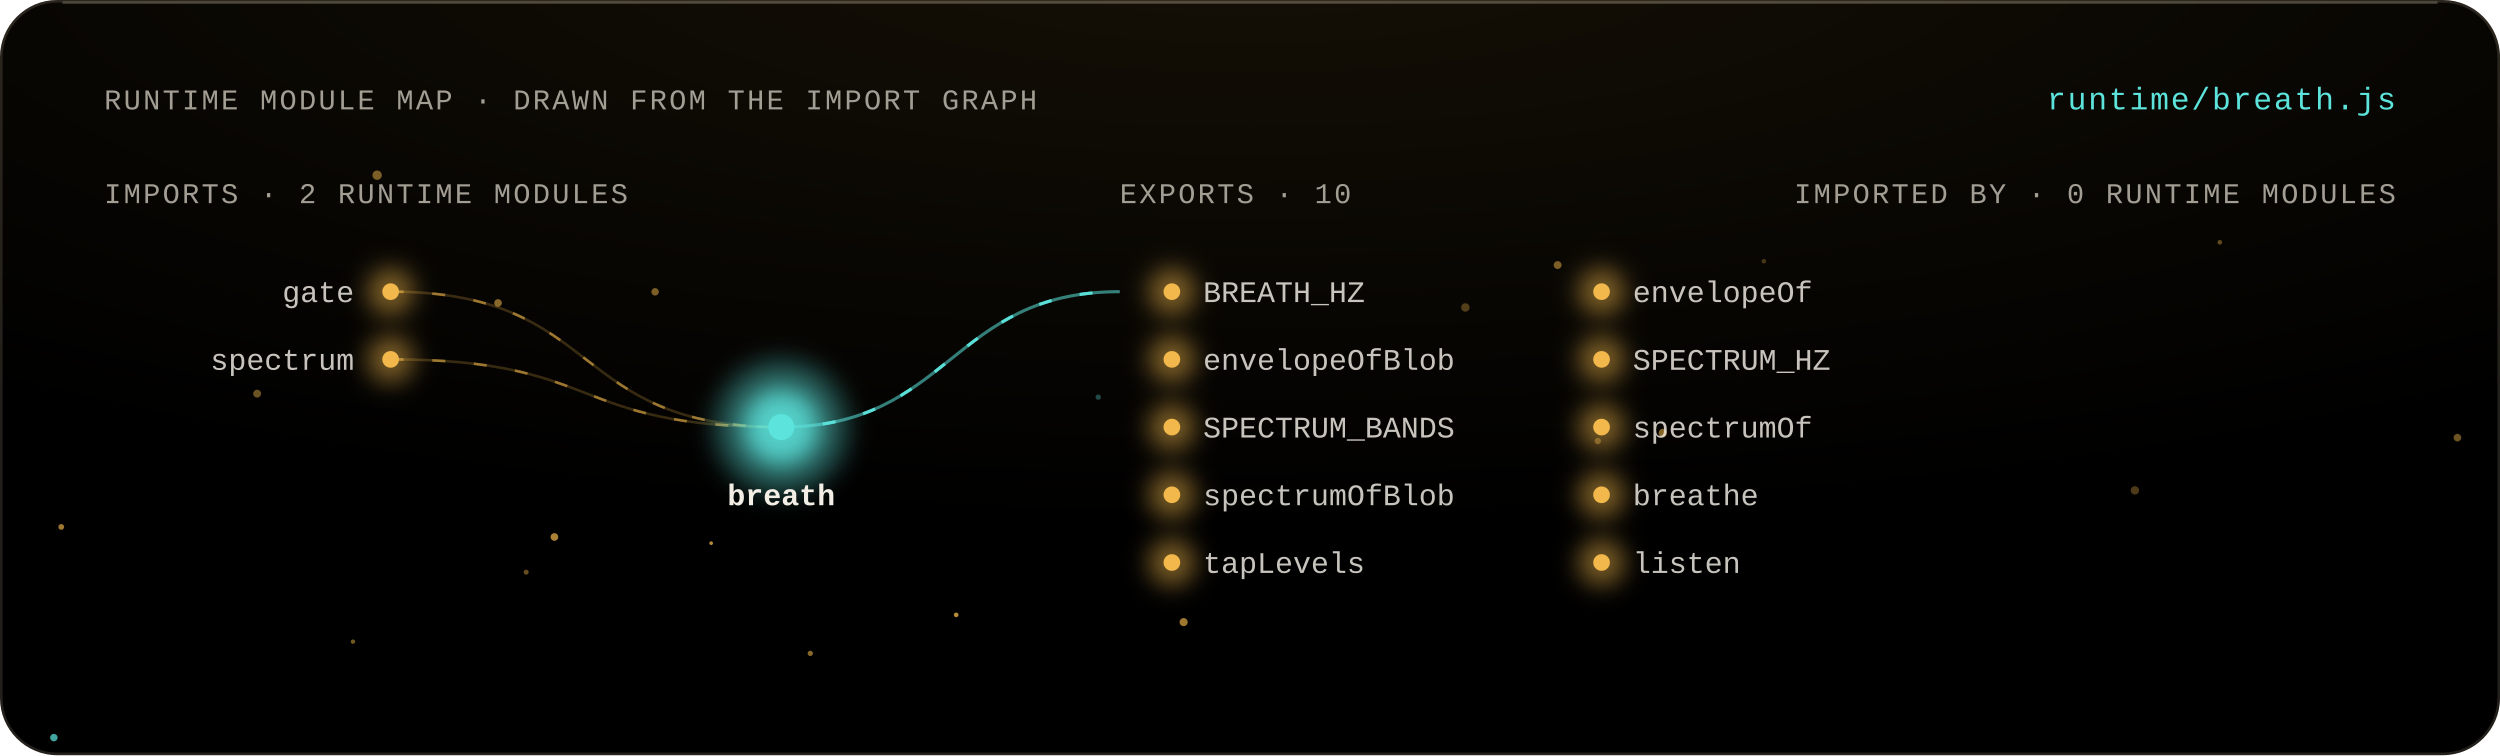
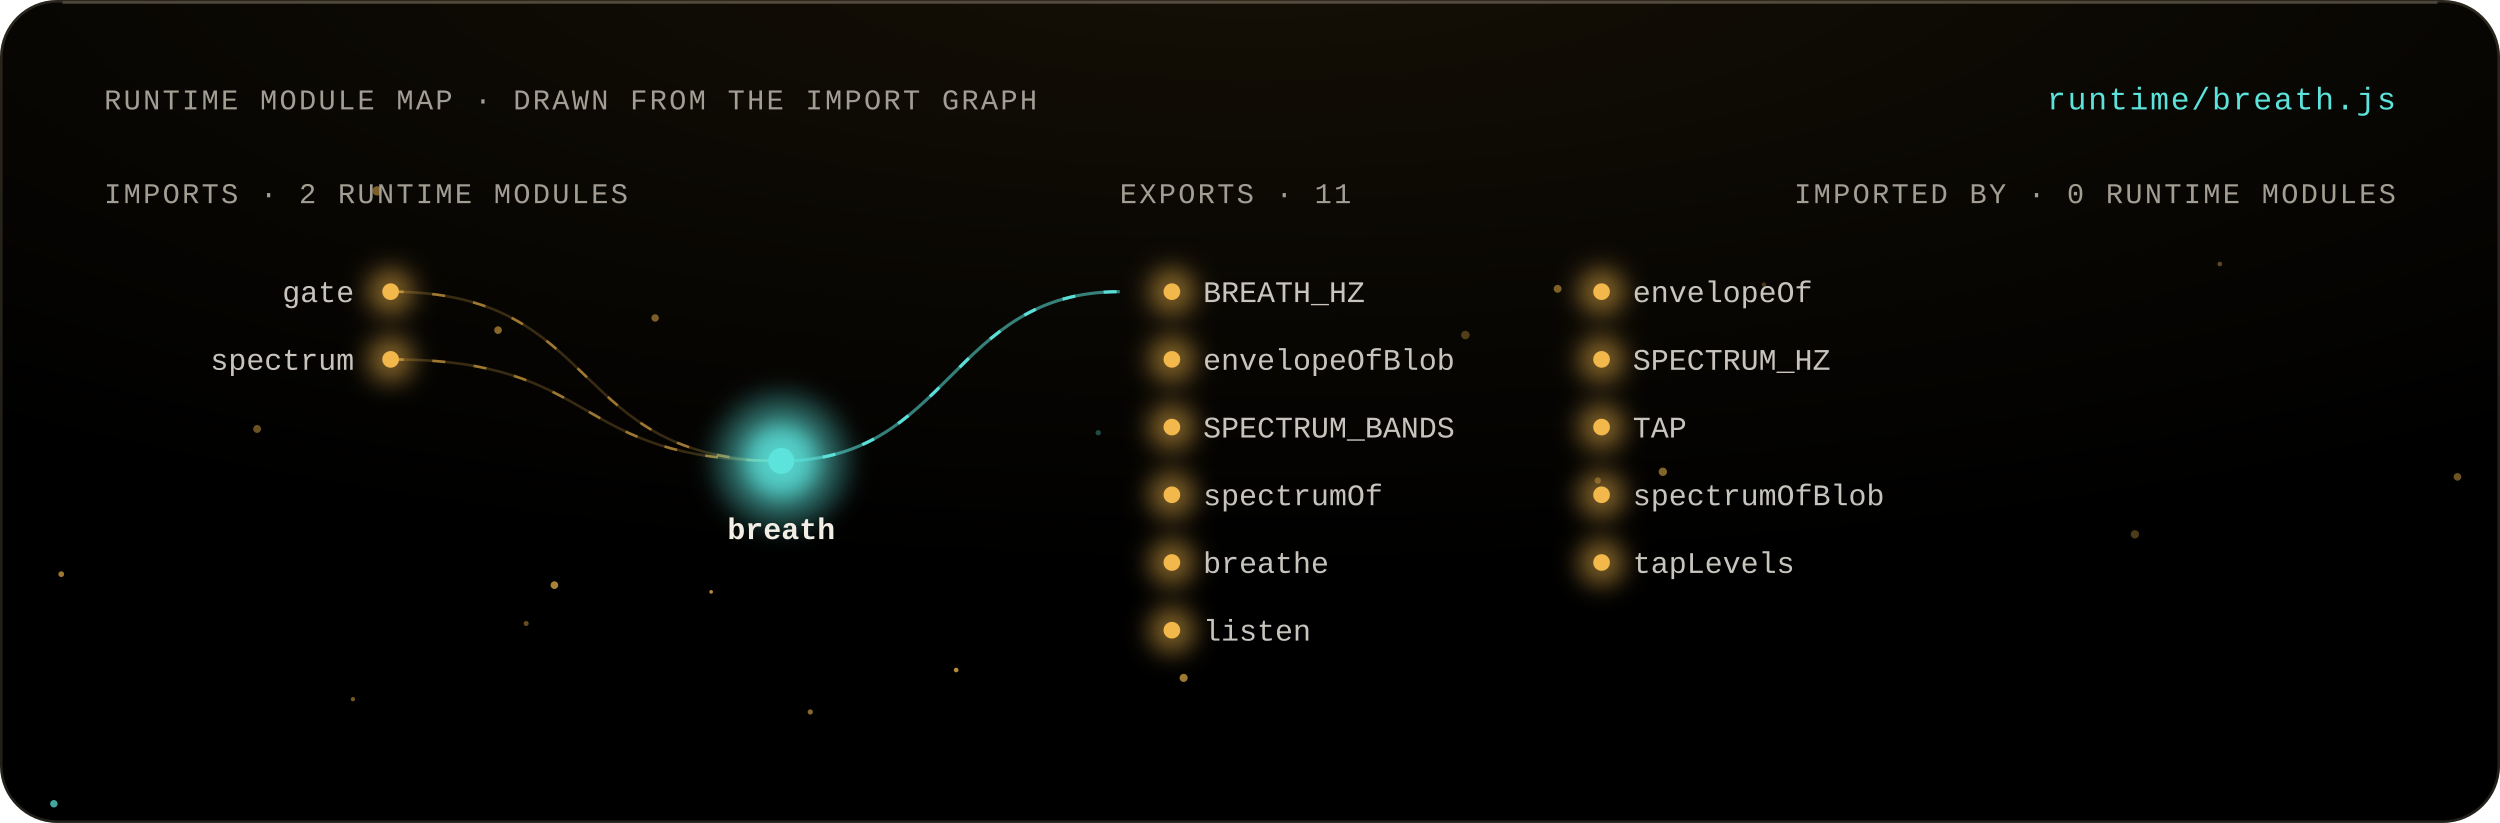
- <svg xmlns="http://www.w3.org/2000/svg" viewBox="0 0 960 290" width="960" height="290" role="img" aria-labelledby="t">
+ <svg xmlns="http://www.w3.org/2000/svg" viewBox="0 0 960 316" width="960" height="316" role="img" aria-labelledby="t">
  <style>
  text { font-family: 'Geist Mono', ui-monospace, 'Liberation Mono', Menlo, monospace; fill: #F2EEE6; }
  .m { fill: #A39E94; font-size: 11px; letter-spacing: .08em; }
  .l { font-size: 11.5px; }
  .h { font-size: 12px; fill: #5CE4DC; letter-spacing: .06em; }
  .flow { stroke-dasharray: 5 11; animation: flow 3s linear infinite; }
  @keyframes flow { to { stroke-dashoffset: -32; } }
  .breathe { animation: breathe 4.2s ease-in-out infinite; }
  @keyframes breathe { 50% { opacity: .38; } }
  .beat { animation: beat 2.6s ease-in-out infinite; transform-box: fill-box; transform-origin: center; }
  @keyframes beat { 50% { opacity: .55; transform: scale(1.35); } }
  .spin { transform-box: fill-box; transform-origin: center; animation: spin 48s linear infinite; }
  .spin-r { transform-box: fill-box; transform-origin: center; animation: spin 64s linear infinite reverse; }
  @keyframes spin { to { transform: rotate(360deg); } }
  @media (prefers-reduced-motion: reduce) { * { animation: none !important; } }
</style>
  <defs>
    <filter id="bloom" x="-80%" y="-80%" width="260%" height="260%">
      <feGaussianBlur stdDeviation="4.5" />
    </filter>
    <filter id="soft" x="-30%" y="-30%" width="160%" height="160%">
      <feGaussianBlur stdDeviation="1.4" />
    </filter>
    <radialGradient id="key" cx="50%" cy="-10%" r="80%">
      <stop offset="0" stop-color="#F2B84B" stop-opacity=".09" />
      <stop offset="1" stop-color="#F2B84B" stop-opacity="0" />
    </radialGradient>
    <linearGradient id="pair" x1="0" x2="1">
      <stop offset="0" stop-color="#F2B84B" />
      <stop offset="1" stop-color="#5CE4DC" />
    </linearGradient>
  </defs>
-   <rect width="960" height="290" rx="22" fill="#000" />
-   <rect width="960" height="290" rx="22" fill="url(#key)" />
-   <rect x=".5" y=".5" width="959" height="289" rx="21.5" fill="none" stroke="rgba(255,232,196,.14)" />
+   <rect width="960" height="316" rx="22" fill="#000" />
+   <rect width="960" height="316" rx="22" fill="url(#key)" />
+   <rect x=".5" y=".5" width="959" height="315" rx="21.5" fill="none" stroke="rgba(255,232,196,.14)" />
  <path d="M 24 1 H 936" stroke="rgba(255,238,208,.22)" stroke-width="1" />
  <g>
-     <circle cx="212.89" cy="206.2" r="1.48" fill="#F2B84B" opacity="0.7" class="breathe" style="animation-delay:-0.63s" />
-     <circle cx="421.73" cy="152.5" r="1.03" fill="#5CE4DC" opacity="0.32" class="breathe" style="animation-delay:-3.61s" />
-     <circle cx="677.32" cy="100.3" r="0.88" fill="#F2B84B" opacity="0.27" class="breathe" style="animation-delay:-1.43s" />
-     <circle cx="613.55" cy="169.35" r="1.23" fill="#F2B84B" opacity="0.36" class="breathe" style="animation-delay:-0.36s" />
-     <circle cx="144.82" cy="67.27" r="1.8" fill="#F2B84B" opacity="0.49" class="breathe" style="animation-delay:-2.07s" />
-     <circle cx="819.8" cy="188.3" r="1.61" fill="#F2B84B" opacity="0.32" class="breathe" style="animation-delay:-1.1s" />
-     <circle cx="251.56" cy="112.06" r="1.43" fill="#F2B84B" opacity="0.5" class="breathe" style="animation-delay:-1.76s" />
-     <circle cx="638.54" cy="166.26" r="1.6" fill="#F2B84B" opacity="0.54" class="breathe" style="animation-delay:-1.55s" />
-     <circle cx="454.51" cy="238.89" r="1.56" fill="#F2B84B" opacity="0.65" class="breathe" style="animation-delay:-2.57s" />
-     <circle cx="135.53" cy="246.39" r="0.84" fill="#F2B84B" opacity="0.48" class="breathe" style="animation-delay:-1.2s" />
-     <circle cx="273.08" cy="208.58" r="0.72" fill="#F2B84B" opacity="0.74" class="breathe" style="animation-delay:-3.74s" />
-     <circle cx="367.17" cy="236.11" r="0.9" fill="#F2B84B" opacity="0.75" class="breathe" style="animation-delay:-0.74s" />
-     <circle cx="943.66" cy="168.06" r="1.47" fill="#F2B84B" opacity="0.45" class="breathe" style="animation-delay:-0.78s" />
-     <circle cx="20.68" cy="283.24" r="1.44" fill="#5CE4DC" opacity="0.72" class="breathe" style="animation-delay:-2.49s" />
-     <circle cx="852.4" cy="93.04" r="0.89" fill="#F2B84B" opacity="0.38" class="breathe" style="animation-delay:-4.1s" />
-     <circle cx="598.13" cy="101.78" r="1.52" fill="#F2B84B" opacity="0.49" class="breathe" style="animation-delay:-3.41s" />
-     <circle cx="202.05" cy="219.72" r="0.97" fill="#F2B84B" opacity="0.42" class="breathe" style="animation-delay:-1.34s" />
-     <circle cx="562.7" cy="118.07" r="1.62" fill="#F2B84B" opacity="0.32" class="breathe" style="animation-delay:-0.77s" />
-     <circle cx="98.74" cy="151.16" r="1.52" fill="#F2B84B" opacity="0.44" class="breathe" style="animation-delay:-0.23s" />
-     <circle cx="311.15" cy="250.9" r="1.02" fill="#F2B84B" opacity="0.56" class="breathe" style="animation-delay:-1.64s" />
-     <circle cx="23.52" cy="202.34" r="1.11" fill="#F2B84B" opacity="0.65" class="breathe" style="animation-delay:-3.11s" />
-     <circle cx="191.25" cy="116.34" r="1.47" fill="#F2B84B" opacity="0.55" class="breathe" style="animation-delay:-4.15s" />
+     <circle cx="212.89" cy="224.69" r="1.48" fill="#F2B84B" opacity="0.7" class="breathe" style="animation-delay:-0.63s" />
+     <circle cx="421.73" cy="166.17" r="1.03" fill="#5CE4DC" opacity="0.32" class="breathe" style="animation-delay:-3.61s" />
+     <circle cx="677.32" cy="109.29" r="0.88" fill="#F2B84B" opacity="0.27" class="breathe" style="animation-delay:-1.43s" />
+     <circle cx="613.55" cy="184.53" r="1.23" fill="#F2B84B" opacity="0.36" class="breathe" style="animation-delay:-0.36s" />
+     <circle cx="144.82" cy="73.3" r="1.8" fill="#F2B84B" opacity="0.49" class="breathe" style="animation-delay:-2.07s" />
+     <circle cx="819.8" cy="205.18" r="1.61" fill="#F2B84B" opacity="0.32" class="breathe" style="animation-delay:-1.1s" />
+     <circle cx="251.56" cy="122.1" r="1.43" fill="#F2B84B" opacity="0.5" class="breathe" style="animation-delay:-1.76s" />
+     <circle cx="638.54" cy="181.17" r="1.6" fill="#F2B84B" opacity="0.54" class="breathe" style="animation-delay:-1.55s" />
+     <circle cx="454.51" cy="260.31" r="1.56" fill="#F2B84B" opacity="0.65" class="breathe" style="animation-delay:-2.57s" />
+     <circle cx="135.53" cy="268.48" r="0.84" fill="#F2B84B" opacity="0.48" class="breathe" style="animation-delay:-1.2s" />
+     <circle cx="273.08" cy="227.28" r="0.72" fill="#F2B84B" opacity="0.74" class="breathe" style="animation-delay:-3.74s" />
+     <circle cx="367.17" cy="257.28" r="0.9" fill="#F2B84B" opacity="0.75" class="breathe" style="animation-delay:-0.74s" />
+     <circle cx="943.66" cy="183.12" r="1.47" fill="#F2B84B" opacity="0.45" class="breathe" style="animation-delay:-0.78s" />
+     <circle cx="20.68" cy="308.64" r="1.44" fill="#5CE4DC" opacity="0.72" class="breathe" style="animation-delay:-2.49s" />
+     <circle cx="852.4" cy="101.38" r="0.89" fill="#F2B84B" opacity="0.38" class="breathe" style="animation-delay:-4.1s" />
+     <circle cx="598.13" cy="110.9" r="1.52" fill="#F2B84B" opacity="0.49" class="breathe" style="animation-delay:-3.41s" />
+     <circle cx="202.05" cy="239.42" r="0.97" fill="#F2B84B" opacity="0.42" class="breathe" style="animation-delay:-1.34s" />
+     <circle cx="562.7" cy="128.66" r="1.62" fill="#F2B84B" opacity="0.32" class="breathe" style="animation-delay:-0.77s" />
+     <circle cx="98.74" cy="164.72" r="1.52" fill="#F2B84B" opacity="0.44" class="breathe" style="animation-delay:-0.23s" />
+     <circle cx="311.15" cy="273.4" r="1.02" fill="#F2B84B" opacity="0.56" class="breathe" style="animation-delay:-1.64s" />
+     <circle cx="23.52" cy="220.48" r="1.11" fill="#F2B84B" opacity="0.65" class="breathe" style="animation-delay:-3.11s" />
+     <circle cx="191.25" cy="126.77" r="1.47" fill="#F2B84B" opacity="0.55" class="breathe" style="animation-delay:-4.15s" />
  </g>
  <text x="40" y="42" class="m" text-anchor="start">RUNTIME MODULE MAP · DRAWN FROM THE IMPORT GRAPH</text>
  <text x="920" y="42" class="h" text-anchor="end">runtime/breath.js</text>
  <text x="40" y="78" class="m" text-anchor="start">IMPORTS · 2 RUNTIME MODULES</text>
-   <text x="430" y="78" class="m" text-anchor="start">EXPORTS · 10</text>
+   <text x="430" y="78" class="m" text-anchor="start">EXPORTS · 11</text>
  <text x="920" y="78" class="m" text-anchor="end">IMPORTED BY · 0 RUNTIME MODULES</text>
-   <path d="M 150 112 C 232.5 112, 217.5 164, 300 164" fill="none" stroke="#F2B84B" stroke-opacity="0.22" stroke-width="1" />
-   <path d="M 150 112 C 232.5 112, 217.5 164, 300 164" fill="none" stroke="#F2B84B" stroke-opacity="0.55" stroke-width="1" class="flow" />
+   <path d="M 150 112 C 232.5 112, 217.5 177, 300 177" fill="none" stroke="#F2B84B" stroke-opacity="0.22" stroke-width="1" />
+   <path d="M 150 112 C 232.5 112, 217.5 177, 300 177" fill="none" stroke="#F2B84B" stroke-opacity="0.55" stroke-width="1" class="flow" />
  <g>
    <circle cx="150" cy="112" r="9" fill="#F2B84B" opacity="0.5" filter="url(#bloom)" class="breathe" style="animation-delay:-3.91s" />
    <circle cx="150" cy="112" r="3.2" fill="#F2B84B" />
  </g>
  <text x="136" y="116" class="l" text-anchor="end" fill="#F2EEE6" fill-opacity=".82">gate</text>
-   <path d="M 150 138 C 232.5 138, 217.5 164, 300 164" fill="none" stroke="#F2B84B" stroke-opacity="0.22" stroke-width="1" />
-   <path d="M 150 138 C 232.5 138, 217.5 164, 300 164" fill="none" stroke="#F2B84B" stroke-opacity="0.55" stroke-width="1" class="flow" />
+   <path d="M 150 138 C 232.5 138, 217.5 177, 300 177" fill="none" stroke="#F2B84B" stroke-opacity="0.22" stroke-width="1" />
+   <path d="M 150 138 C 232.5 138, 217.5 177, 300 177" fill="none" stroke="#F2B84B" stroke-opacity="0.55" stroke-width="1" class="flow" />
  <g>
    <circle cx="150" cy="138" r="9" fill="#F2B84B" opacity="0.5" filter="url(#bloom)" class="breathe" style="animation-delay:-2.85s" />
    <circle cx="150" cy="138" r="3.2" fill="#F2B84B" />
  </g>
  <text x="136" y="142" class="l" text-anchor="end" fill="#F2EEE6" fill-opacity=".82">spectrum</text>
-   <circle cx="300" cy="164" r="26" fill="#5CE4DC" opacity=".35" filter="url(#bloom)" class="beat" />
+   <circle cx="300" cy="177" r="26" fill="#5CE4DC" opacity=".35" filter="url(#bloom)" class="beat" />
  <g>
-     <circle cx="300" cy="164" r="15" fill="#5CE4DC" opacity="0.85" filter="url(#bloom)" class="beat" style="animation-delay:-0s" />
-     <circle cx="300" cy="164" r="5" fill="#5CE4DC" />
+     <circle cx="300" cy="177" r="15" fill="#5CE4DC" opacity="0.85" filter="url(#bloom)" class="beat" style="animation-delay:-0s" />
+     <circle cx="300" cy="177" r="5" fill="#5CE4DC" />
  </g>
-   <text x="300" y="194" class="l" text-anchor="middle" fill="#5CE4DC" font-weight="700" font-size="13">breath</text>
-   <path d="M 300 164 C 365 164, 365 112, 430 112" fill="none" stroke="#5CE4DC" stroke-opacity="0.55" stroke-width="1.2" />
-   <path d="M 300 164 C 365 164, 365 112, 430 112" fill="none" stroke="#5CE4DC" stroke-opacity="0.95" stroke-width="1.2" class="flow" />
+   <text x="300" y="207" class="l" text-anchor="middle" fill="#5CE4DC" font-weight="700" font-size="13">breath</text>
+   <path d="M 300 177 C 365 177, 365 112, 430 112" fill="none" stroke="#5CE4DC" stroke-opacity="0.55" stroke-width="1.2" />
+   <path d="M 300 177 C 365 177, 365 112, 430 112" fill="none" stroke="#5CE4DC" stroke-opacity="0.95" stroke-width="1.2" class="flow" />
  <g>
    <circle cx="450" cy="112" r="9" fill="#F2B84B" opacity="0.5" filter="url(#bloom)" class="breathe" style="animation-delay:-0.89s" />
    <circle cx="450" cy="112" r="3.2" fill="#F2B84B" />
  </g>
  <text x="462" y="116" class="l" text-anchor="start" fill="#F2EEE6" fill-opacity=".82">BREATH_HZ</text>
  <g>
    <circle cx="615" cy="112" r="9" fill="#F2B84B" opacity="0.5" filter="url(#bloom)" class="breathe" style="animation-delay:-2.84s" />
    <circle cx="615" cy="112" r="3.2" fill="#F2B84B" />
  </g>
  <text x="627" y="116" class="l" text-anchor="start" fill="#F2EEE6" fill-opacity=".82">envelopeOf</text>
  <g>
    <circle cx="450" cy="138" r="9" fill="#F2B84B" opacity="0.5" filter="url(#bloom)" class="breathe" style="animation-delay:-3.59s" />
    <circle cx="450" cy="138" r="3.2" fill="#F2B84B" />
  </g>
  <text x="462" y="142" class="l" text-anchor="start" fill="#F2EEE6" fill-opacity=".82">envelopeOfBlob</text>
  <g>
    <circle cx="615" cy="138" r="9" fill="#F2B84B" opacity="0.5" filter="url(#bloom)" class="breathe" style="animation-delay:-0.6s" />
    <circle cx="615" cy="138" r="3.2" fill="#F2B84B" />
  </g>
  <text x="627" y="142" class="l" text-anchor="start" fill="#F2EEE6" fill-opacity=".82">SPECTRUM_HZ</text>
  <g>
    <circle cx="450" cy="164" r="9" fill="#F2B84B" opacity="0.5" filter="url(#bloom)" class="breathe" style="animation-delay:-0.69s" />
    <circle cx="450" cy="164" r="3.2" fill="#F2B84B" />
  </g>
  <text x="462" y="168" class="l" text-anchor="start" fill="#F2EEE6" fill-opacity=".82">SPECTRUM_BANDS</text>
  <g>
    <circle cx="615" cy="164" r="9" fill="#F2B84B" opacity="0.5" filter="url(#bloom)" class="breathe" style="animation-delay:-1.2s" />
    <circle cx="615" cy="164" r="3.2" fill="#F2B84B" />
  </g>
-   <text x="627" y="168" class="l" text-anchor="start" fill="#F2EEE6" fill-opacity=".82">spectrumOf</text>
+   <text x="627" y="168" class="l" text-anchor="start" fill="#F2EEE6" fill-opacity=".82">TAP</text>
  <g>
    <circle cx="450" cy="190" r="9" fill="#F2B84B" opacity="0.5" filter="url(#bloom)" class="breathe" style="animation-delay:-1.76s" />
    <circle cx="450" cy="190" r="3.2" fill="#F2B84B" />
  </g>
-   <text x="462" y="194" class="l" text-anchor="start" fill="#F2EEE6" fill-opacity=".82">spectrumOfBlob</text>
+   <text x="462" y="194" class="l" text-anchor="start" fill="#F2EEE6" fill-opacity=".82">spectrumOf</text>
  <g>
    <circle cx="615" cy="190" r="9" fill="#F2B84B" opacity="0.5" filter="url(#bloom)" class="breathe" style="animation-delay:-2.1s" />
    <circle cx="615" cy="190" r="3.2" fill="#F2B84B" />
  </g>
-   <text x="627" y="194" class="l" text-anchor="start" fill="#F2EEE6" fill-opacity=".82">breathe</text>
+   <text x="627" y="194" class="l" text-anchor="start" fill="#F2EEE6" fill-opacity=".82">spectrumOfBlob</text>
  <g>
    <circle cx="450" cy="216" r="9" fill="#F2B84B" opacity="0.5" filter="url(#bloom)" class="breathe" style="animation-delay:-0.54s" />
    <circle cx="450" cy="216" r="3.2" fill="#F2B84B" />
  </g>
-   <text x="462" y="220" class="l" text-anchor="start" fill="#F2EEE6" fill-opacity=".82">tapLevels</text>
+   <text x="462" y="220" class="l" text-anchor="start" fill="#F2EEE6" fill-opacity=".82">breathe</text>
  <g>
    <circle cx="615" cy="216" r="9" fill="#F2B84B" opacity="0.5" filter="url(#bloom)" class="breathe" style="animation-delay:-3.44s" />
    <circle cx="615" cy="216" r="3.2" fill="#F2B84B" />
  </g>
-   <text x="627" y="220" class="l" text-anchor="start" fill="#F2EEE6" fill-opacity=".82">listen</text>
+   <text x="627" y="220" class="l" text-anchor="start" fill="#F2EEE6" fill-opacity=".82">tapLevels</text>
+   <g>
+     <circle cx="450" cy="242" r="9" fill="#F2B84B" opacity="0.5" filter="url(#bloom)" class="breathe" style="animation-delay:-2.65s" />
+     <circle cx="450" cy="242" r="3.2" fill="#F2B84B" />
+   </g>
+   <text x="462" y="246" class="l" text-anchor="start" fill="#F2EEE6" fill-opacity=".82">listen</text>
</svg>
